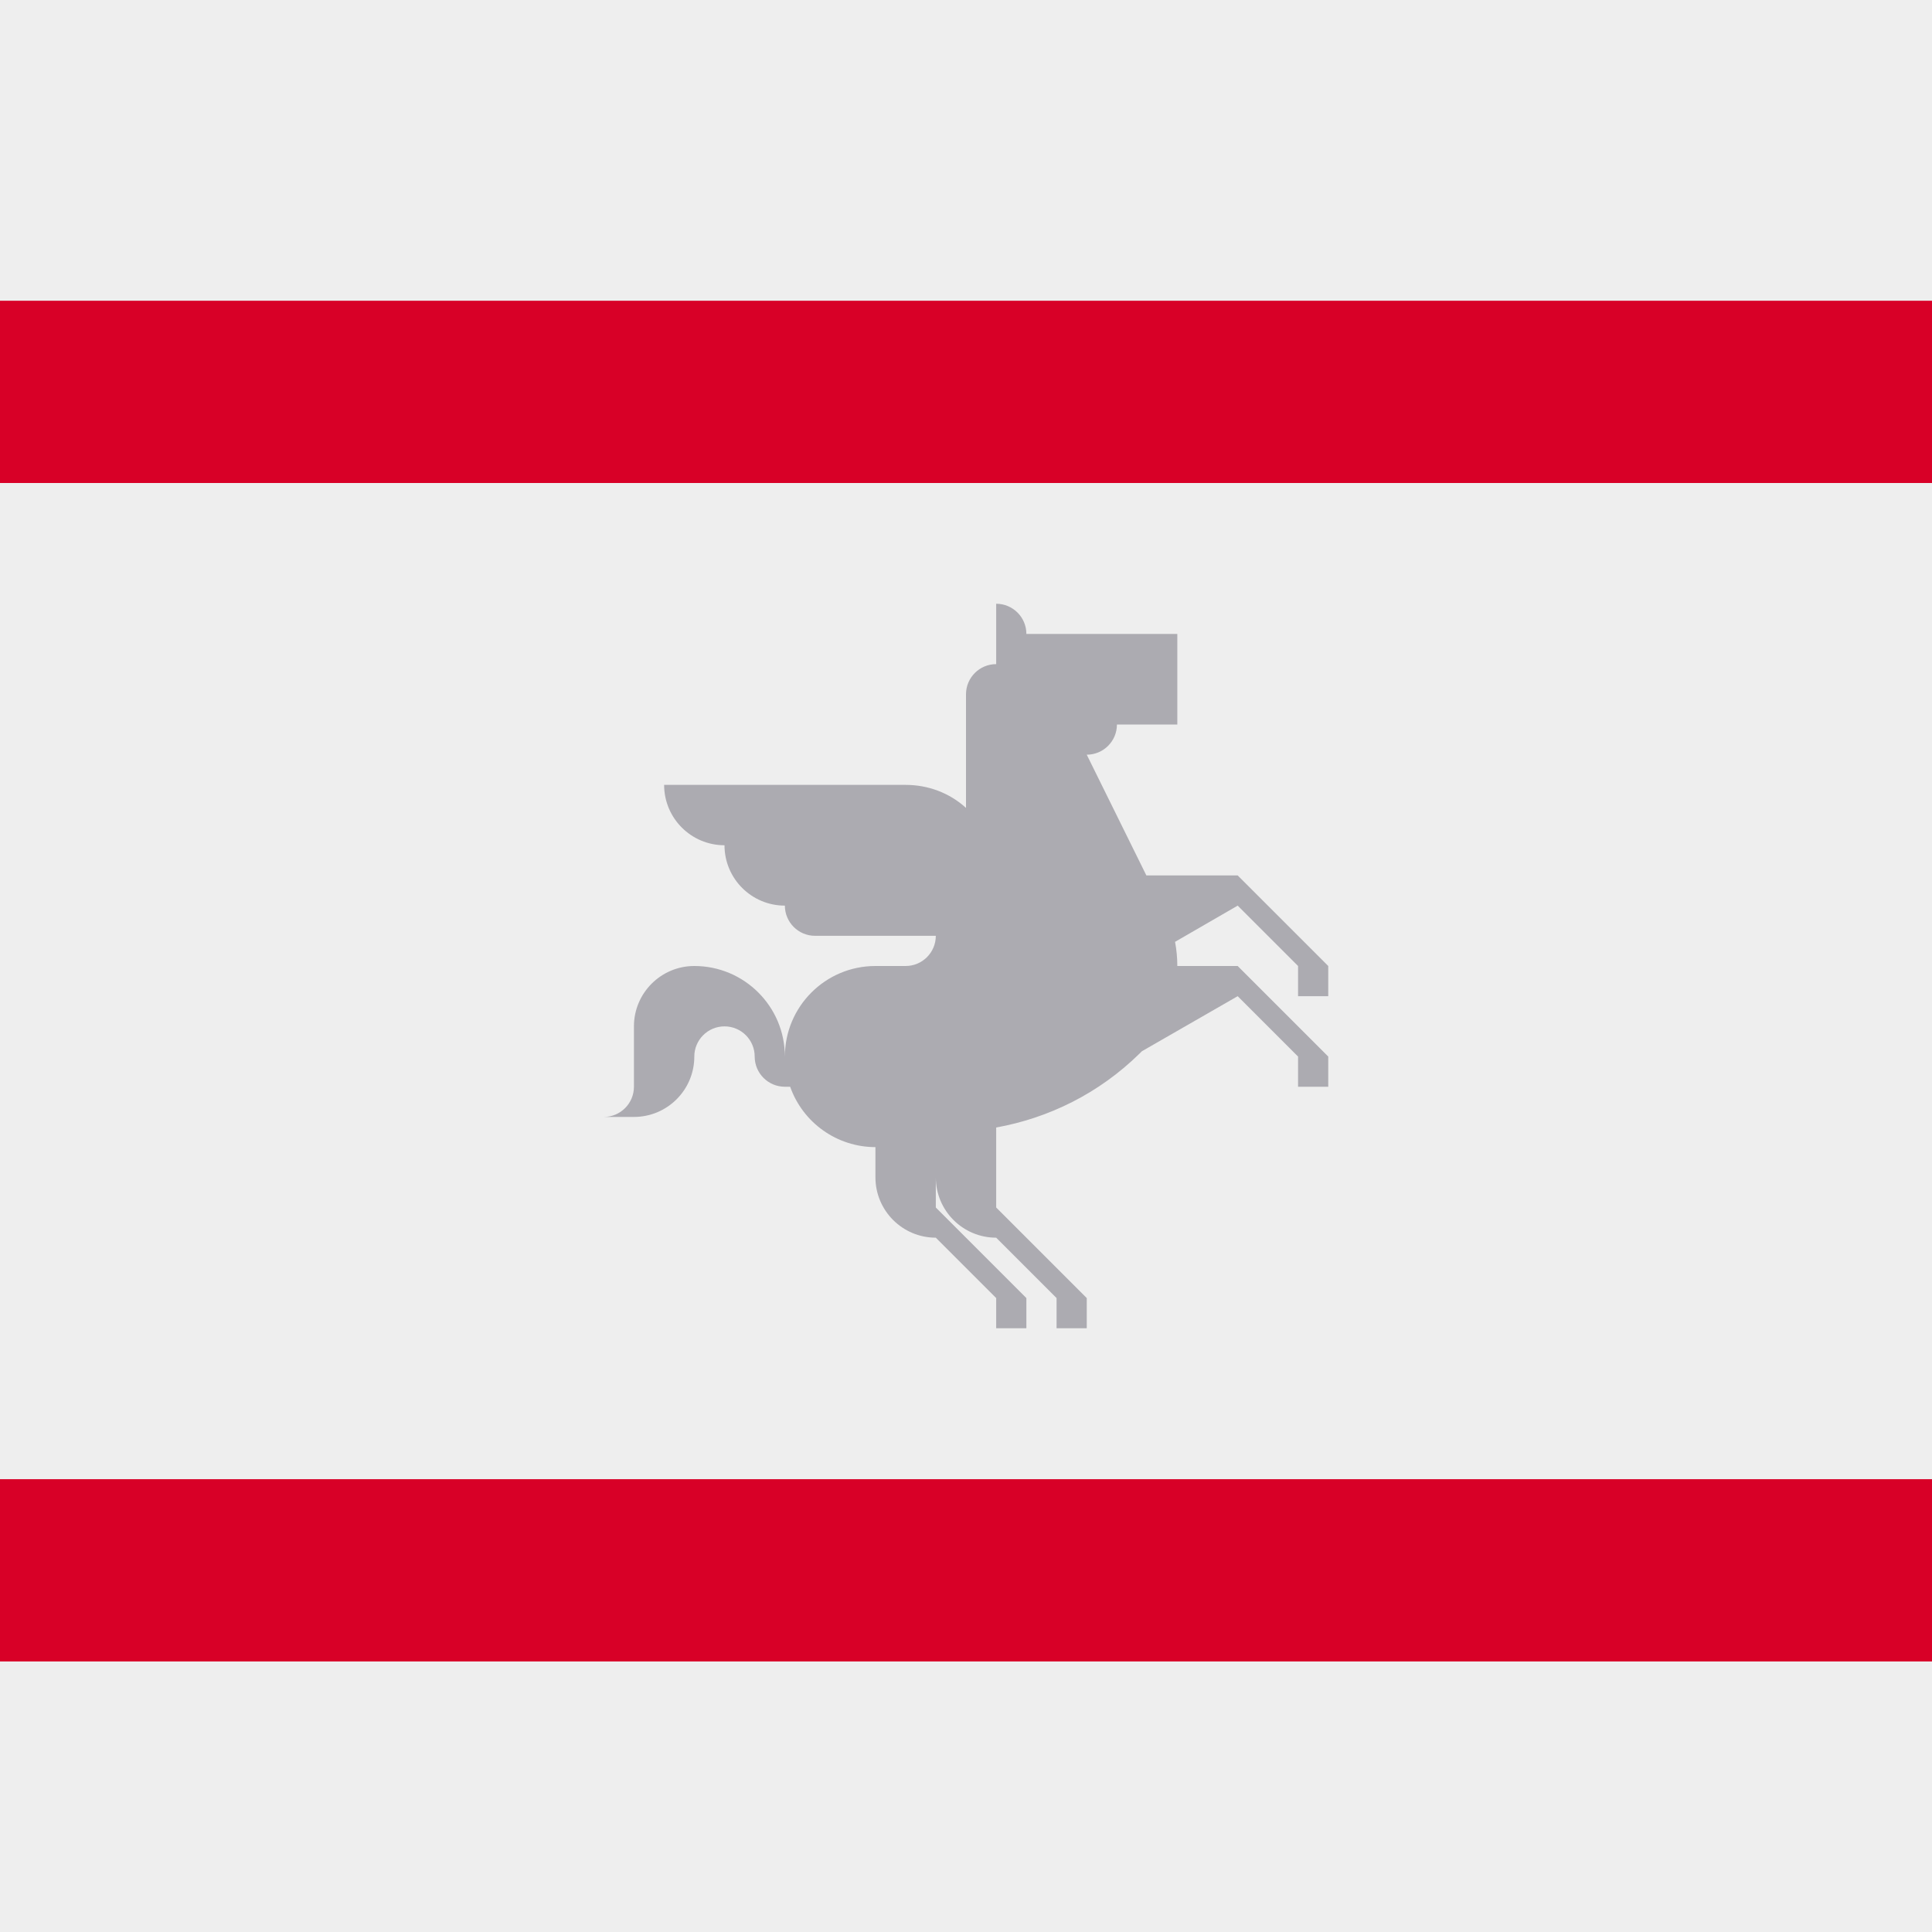
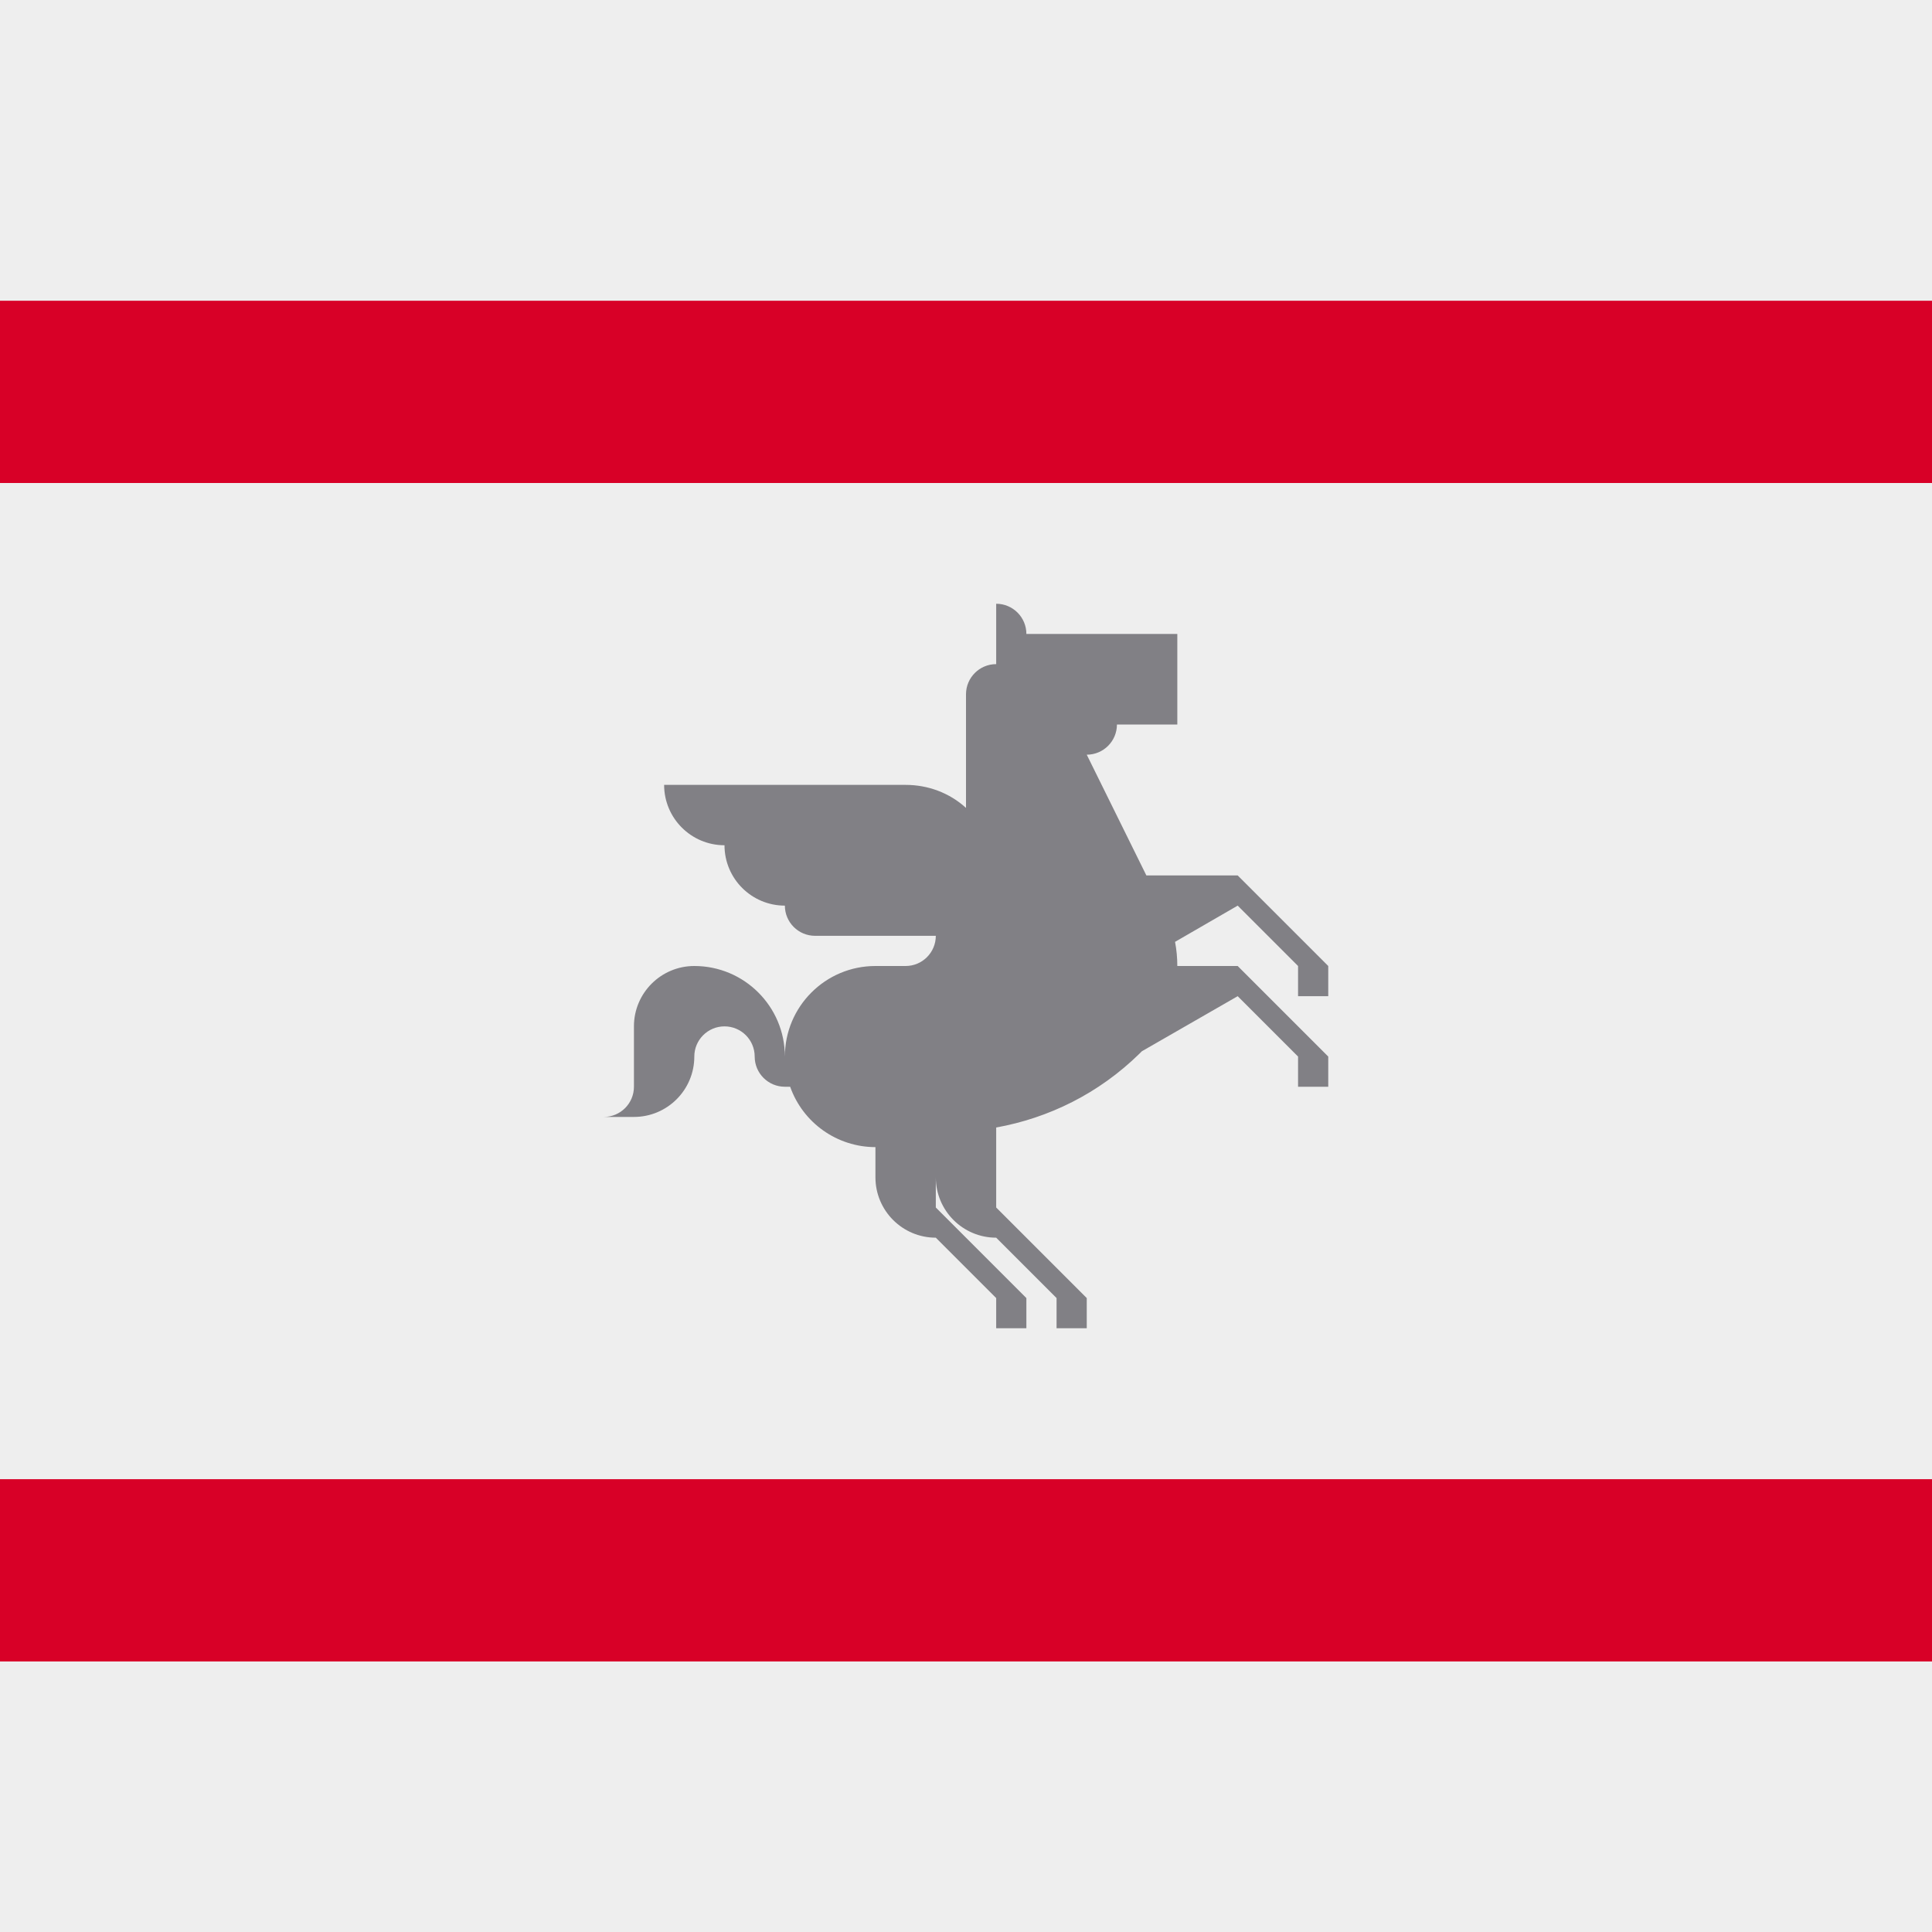
<svg xmlns="http://www.w3.org/2000/svg" width="512" height="512" fill="none">
  <g clip-path="url(#a)">
    <path fill="#EEE" d="M0 0h512v512H0V0Z" />
    <path fill="#D80027" d="M0 392h512v48.3H0V392ZM0 79.7h512V128H0V79.7Z" />
-     <path fill="#ACABB1" d="M352 264v-8l-24-24h-24.2L288 200a8 8 0 0 0 8-8h16v-24h-40a8 8 0 0 0-8-8v16a8 8 0 0 0-8 8v30.1c-4.4-4-10.1-6.1-16-6.1h-64a16 16 0 0 0 16 16 16 16 0 0 0 16 16 8 8 0 0 0 8 8h32a8 8 0 0 1-8 8h-8a24 24 0 0 0-24 24 24 24 0 0 0-24-24 16 16 0 0 0-16 16v16a8 8 0 0 1-8 8h8a16 16 0 0 0 16-16 8 8 0 1 1 16 0 8 8 0 0 0 8 8h1.4a24 24 0 0 0 22.6 16v8a16 16 0 0 0 16 16l16 16v8h8v-8l-24-24v-8a16 16 0 0 0 16 16l16 16v8h8v-8l-24-24v-21.2c13.9-2.5 27.2-9 38-19.6l.6-.6L328 264l16 16v8h8v-8l-24-24h-16c0-2.2-.2-4.3-.6-6.4L328 240l16 16v8h8Z" />
+     <path fill="#818085" d="M352 264v-8l-24-24h-24.2L288 200a8 8 0 0 0 8-8h16v-24h-40a8 8 0 0 0-8-8v16a8 8 0 0 0-8 8v30.1c-4.4-4-10.1-6.1-16-6.1h-64a16 16 0 0 0 16 16 16 16 0 0 0 16 16 8 8 0 0 0 8 8h32a8 8 0 0 1-8 8h-8a24 24 0 0 0-24 24 24 24 0 0 0-24-24 16 16 0 0 0-16 16v16a8 8 0 0 1-8 8h8a16 16 0 0 0 16-16 8 8 0 1 1 16 0 8 8 0 0 0 8 8h1.4a24 24 0 0 0 22.6 16v8a16 16 0 0 0 16 16l16 16v8h8v-8l-24-24v-8a16 16 0 0 0 16 16l16 16v8h8v-8l-24-24v-21.2c13.9-2.5 27.2-9 38-19.6l.6-.6L328 264l16 16v8h8v-8l-24-24h-16c0-2.2-.2-4.3-.6-6.4L328 240l16 16v8h8Z" />
  </g>
  <defs>
    <clipPath id="a">
      <path fill="#fff" d="M0 0h512v512H0z" />
    </clipPath>
  </defs>
</svg>
